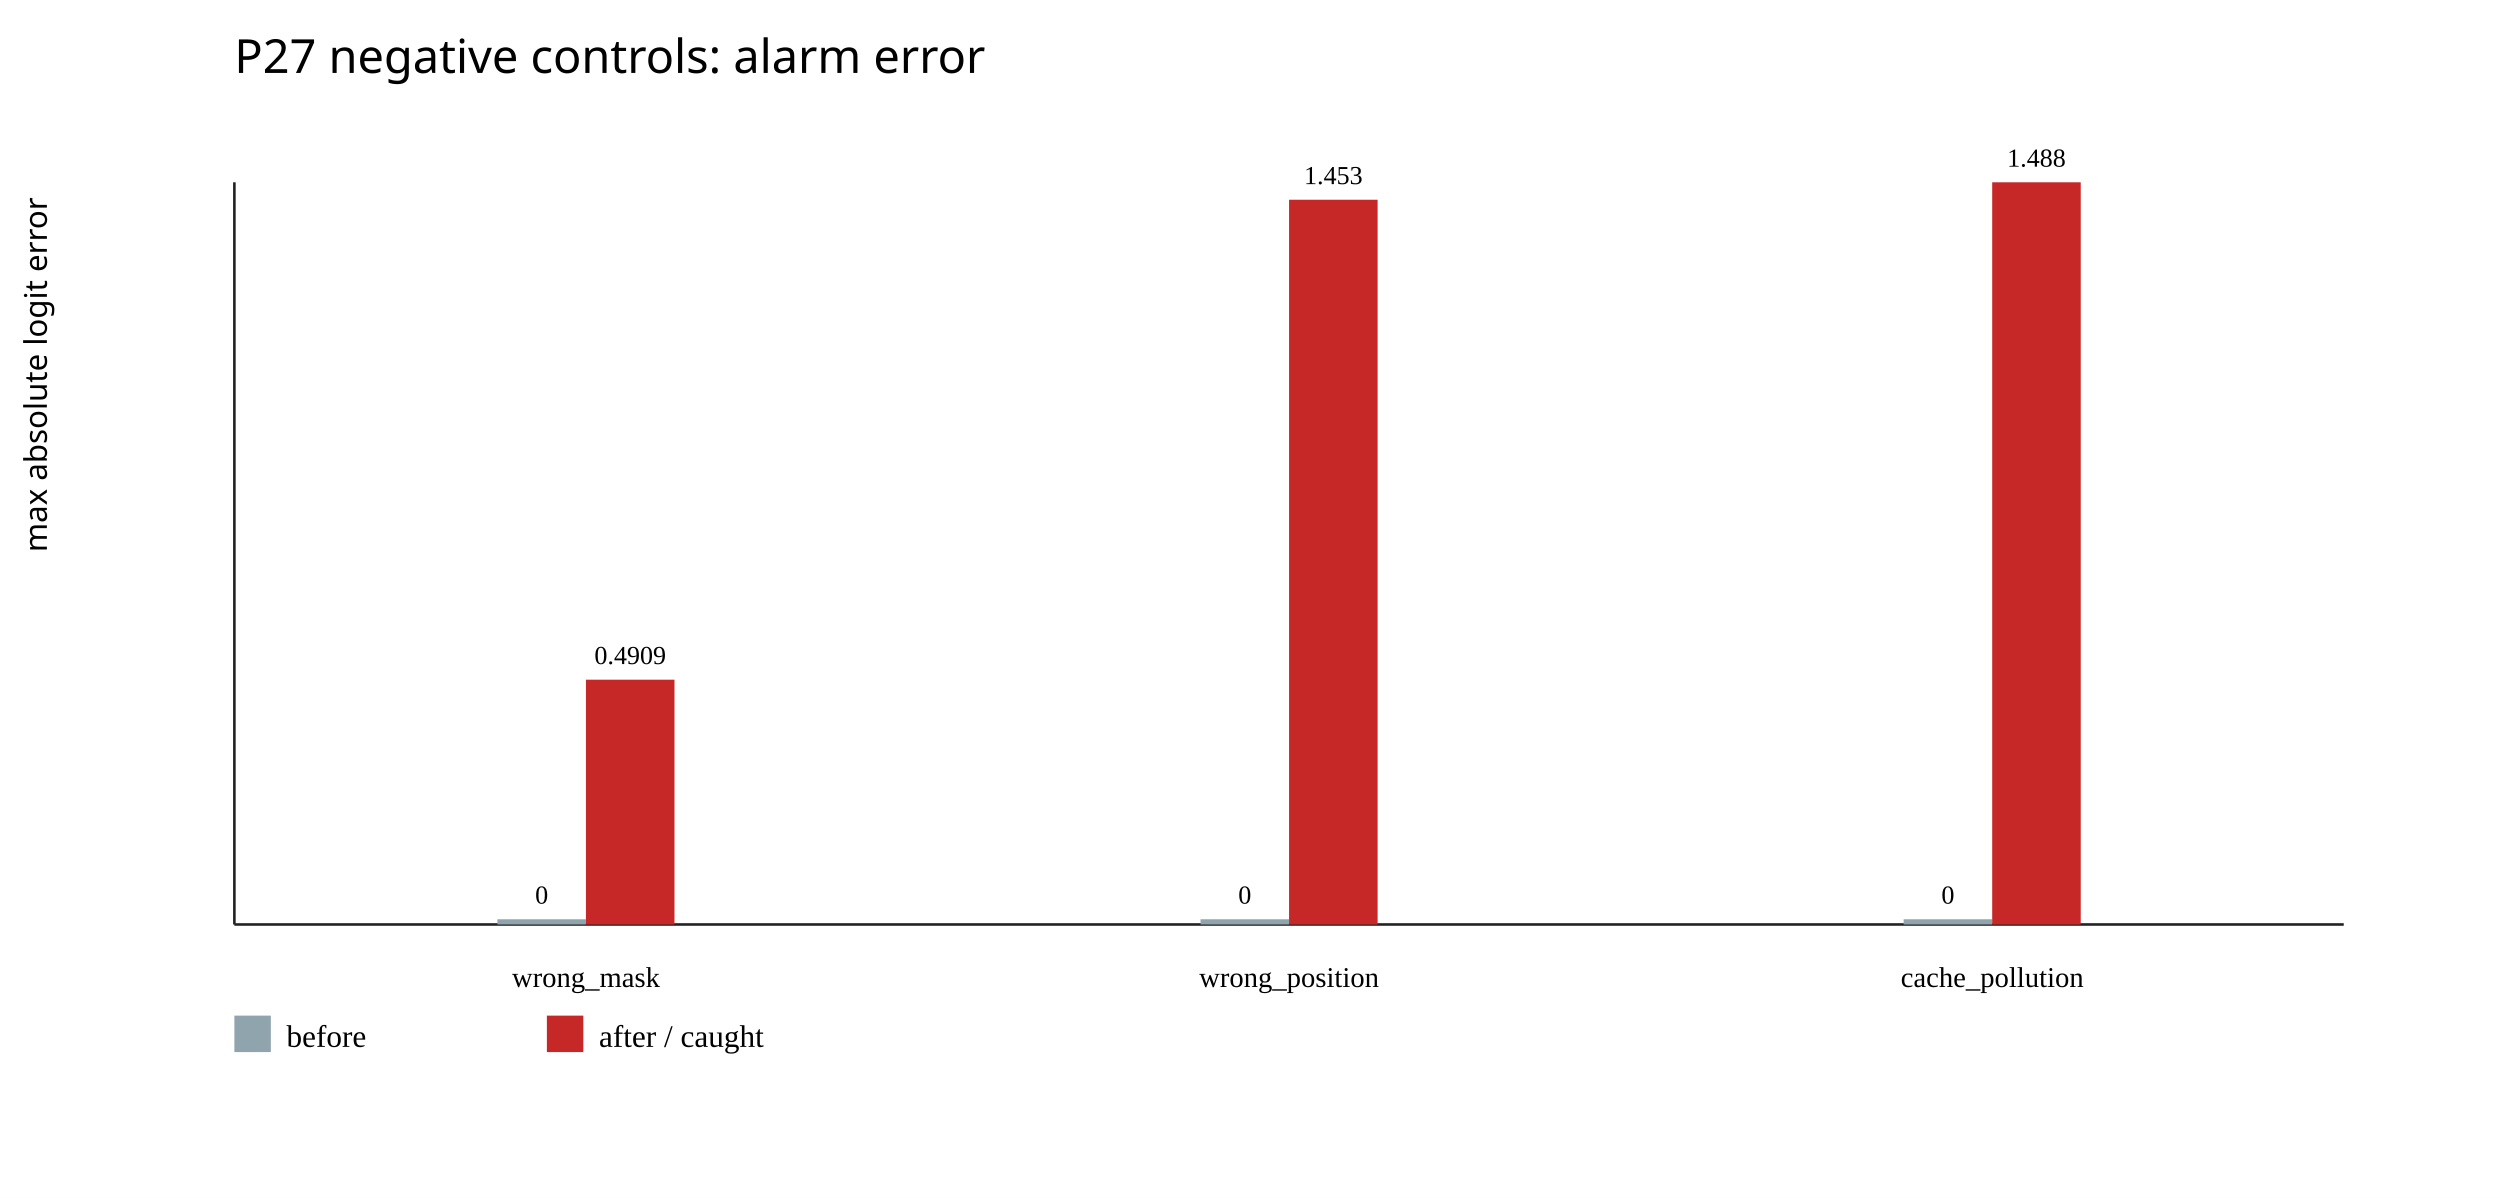
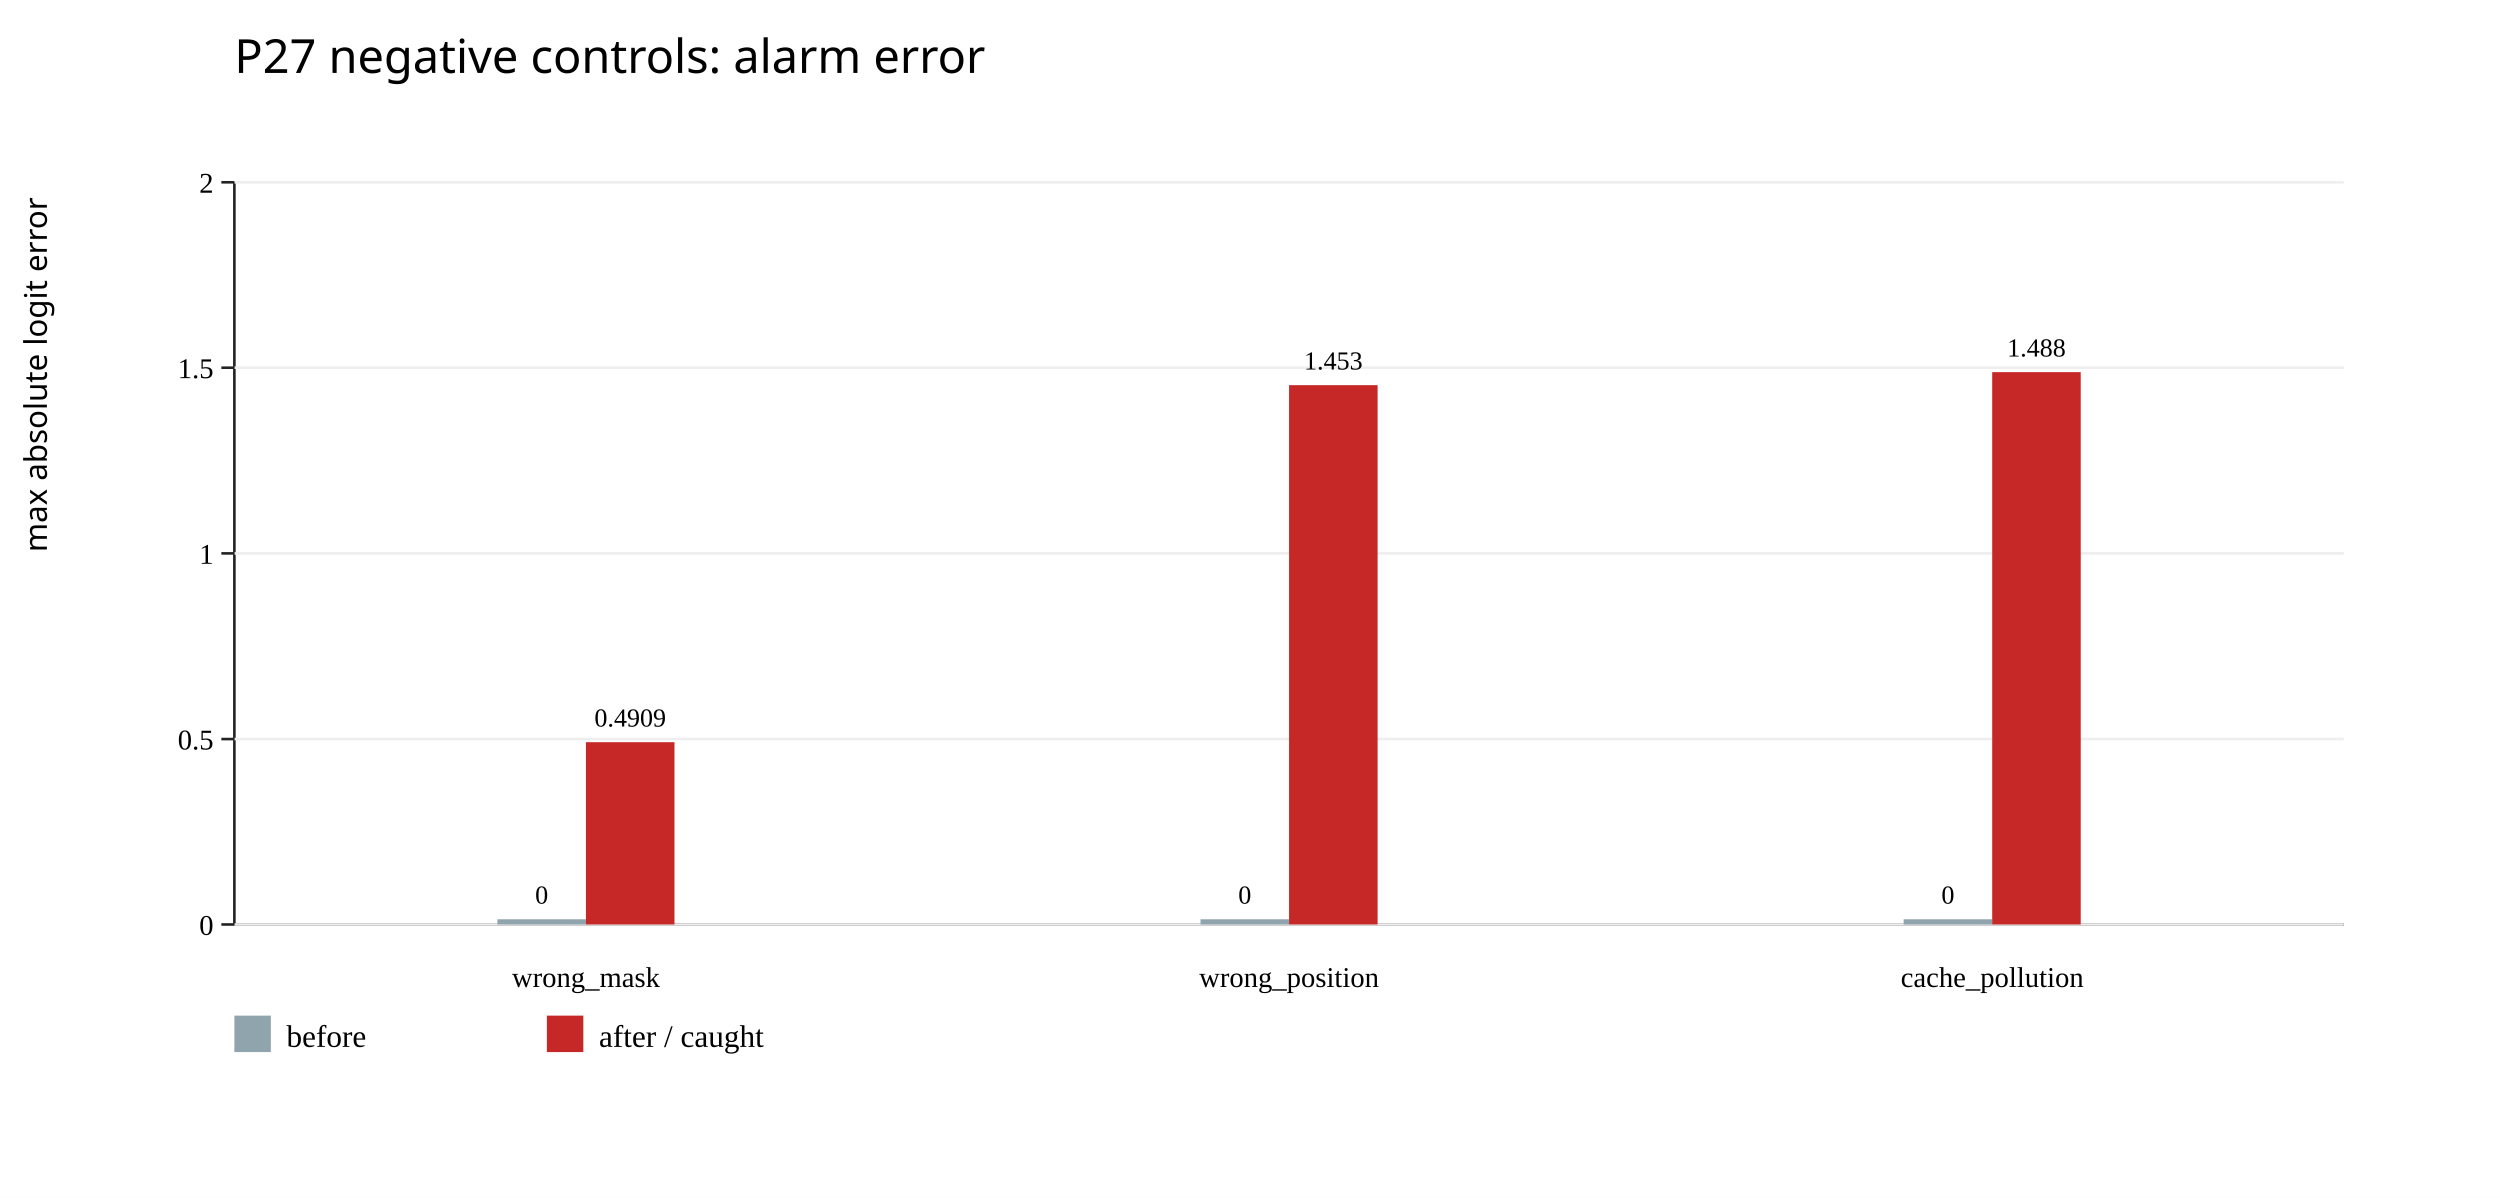
<svg xmlns="http://www.w3.org/2000/svg" width="960" height="460" viewBox="0 0 960 460" role="img" aria-labelledby="title desc">
  <rect width="100%" height="100%" fill="white" />
  <text x="90" y="28" font-size="18" font-family="sans-serif">P27 negative controls: alarm error</text>
  <line x1="90" y1="355" x2="900" y2="355" stroke="#222" />
  <line x1="90" y1="70" x2="90" y2="355" stroke="#222" />
  <text x="18" y="212" font-size="12" font-family="sans-serif" transform="rotate(-90 18 212)">max absolute logit error</text>
+   <line x1="90" y1="355.0" x2="900" y2="355.0" stroke="#eee" />
+   <line x1="85" y1="355.0" x2="90" y2="355.0" stroke="#222" />
+   <text x="82" y="359.0" text-anchor="end" font-size="11" data-role="y-tick" data-tick-value="0">0</text>
+   <line x1="90" y1="283.8" x2="900" y2="283.8" stroke="#eee" />
+   <line x1="85" y1="283.8" x2="90" y2="283.8" stroke="#222" />
+   <text x="82" y="287.8" text-anchor="end" font-size="11" data-role="y-tick" data-tick-value="0.5">0.5</text>
+   <line x1="90" y1="212.5" x2="900" y2="212.5" stroke="#eee" />
+   <line x1="85" y1="212.5" x2="90" y2="212.5" stroke="#222" />
+   <text x="82" y="216.5" text-anchor="end" font-size="11" data-role="y-tick" data-tick-value="1">1</text>
+   <line x1="90" y1="141.2" x2="900" y2="141.2" stroke="#eee" />
+   <line x1="85" y1="141.2" x2="90" y2="141.2" stroke="#222" />
+   <text x="82" y="145.2" text-anchor="end" font-size="11" data-role="y-tick" data-tick-value="1.5">1.5</text>
+   <line x1="90" y1="70.0" x2="900" y2="70.0" stroke="#eee" />
+   <line x1="85" y1="70.0" x2="90" y2="70.0" stroke="#222" />
+   <text x="82" y="74.0" text-anchor="end" font-size="11" data-role="y-tick" data-tick-value="2">2</text>
  <text x="225.0" y="379" text-anchor="middle" font-size="11">wrong_mask</text>
  <rect x="191.0" y="353.0" width="34.0" height="2.0" fill="#90a4ae" data-control="wrong_mask" data-phase="before" data-value="0" />
-   <text x="208.0" y="347.0" text-anchor="middle" font-size="10">0</text>
-   <rect x="225.0" y="261.0" width="34.0" height="94.0" fill="#c62828" data-control="wrong_mask" data-phase="after" data-value="0.490929067135" />
-   <text x="242.0" y="255.0" text-anchor="middle" font-size="10">0.4909</text>
+   <text x="208.0" y="347" text-anchor="middle" font-size="10">0</text>
+   <rect x="225.0" y="285.0" width="34.0" height="70.0" fill="#c62828" data-control="wrong_mask" data-phase="after" data-value="0.490929067135" />
+   <text x="242.0" y="279.0" text-anchor="middle" font-size="10">0.4909</text>
  <text x="495.0" y="379" text-anchor="middle" font-size="11">wrong_position</text>
  <rect x="461.0" y="353.0" width="34.0" height="2.0" fill="#90a4ae" data-control="wrong_position" data-phase="before" data-value="0" />
-   <text x="478.0" y="347.0" text-anchor="middle" font-size="10">0</text>
-   <rect x="495.0" y="76.7" width="34.0" height="278.3" fill="#c62828" data-control="wrong_position" data-phase="after" data-value="1.45325016975" />
-   <text x="512.0" y="70.7" text-anchor="middle" font-size="10">1.453</text>
+   <text x="478.0" y="347" text-anchor="middle" font-size="10">0</text>
+   <rect x="495.0" y="147.9" width="34.0" height="207.1" fill="#c62828" data-control="wrong_position" data-phase="after" data-value="1.45325016975" />
+   <text x="512.0" y="141.9" text-anchor="middle" font-size="10">1.453</text>
  <text x="765.0" y="379" text-anchor="middle" font-size="11">cache_pollution</text>
  <rect x="731.0" y="353.0" width="34.0" height="2.0" fill="#90a4ae" data-control="cache_pollution" data-phase="before" data-value="0" />
-   <text x="748.0" y="347.0" text-anchor="middle" font-size="10">0</text>
-   <rect x="765.0" y="70.0" width="34.0" height="285.0" fill="#c62828" data-control="cache_pollution" data-phase="after" data-value="1.48838794231" />
-   <text x="782.0" y="64.0" text-anchor="middle" font-size="10">1.488</text>
+   <text x="748.0" y="347" text-anchor="middle" font-size="10">0</text>
+   <rect x="765.0" y="142.9" width="34.0" height="212.1" fill="#c62828" data-control="cache_pollution" data-phase="after" data-value="1.48838794231" />
+   <text x="782.0" y="136.9" text-anchor="middle" font-size="10">1.488</text>
  <rect x="90" y="390" width="14" height="14" fill="#90a4ae" />
  <text x="110" y="402" font-size="12">before</text>
  <rect x="210" y="390" width="14" height="14" fill="#c62828" />
  <text x="230" y="402" font-size="12">after / caught</text>
</svg>
